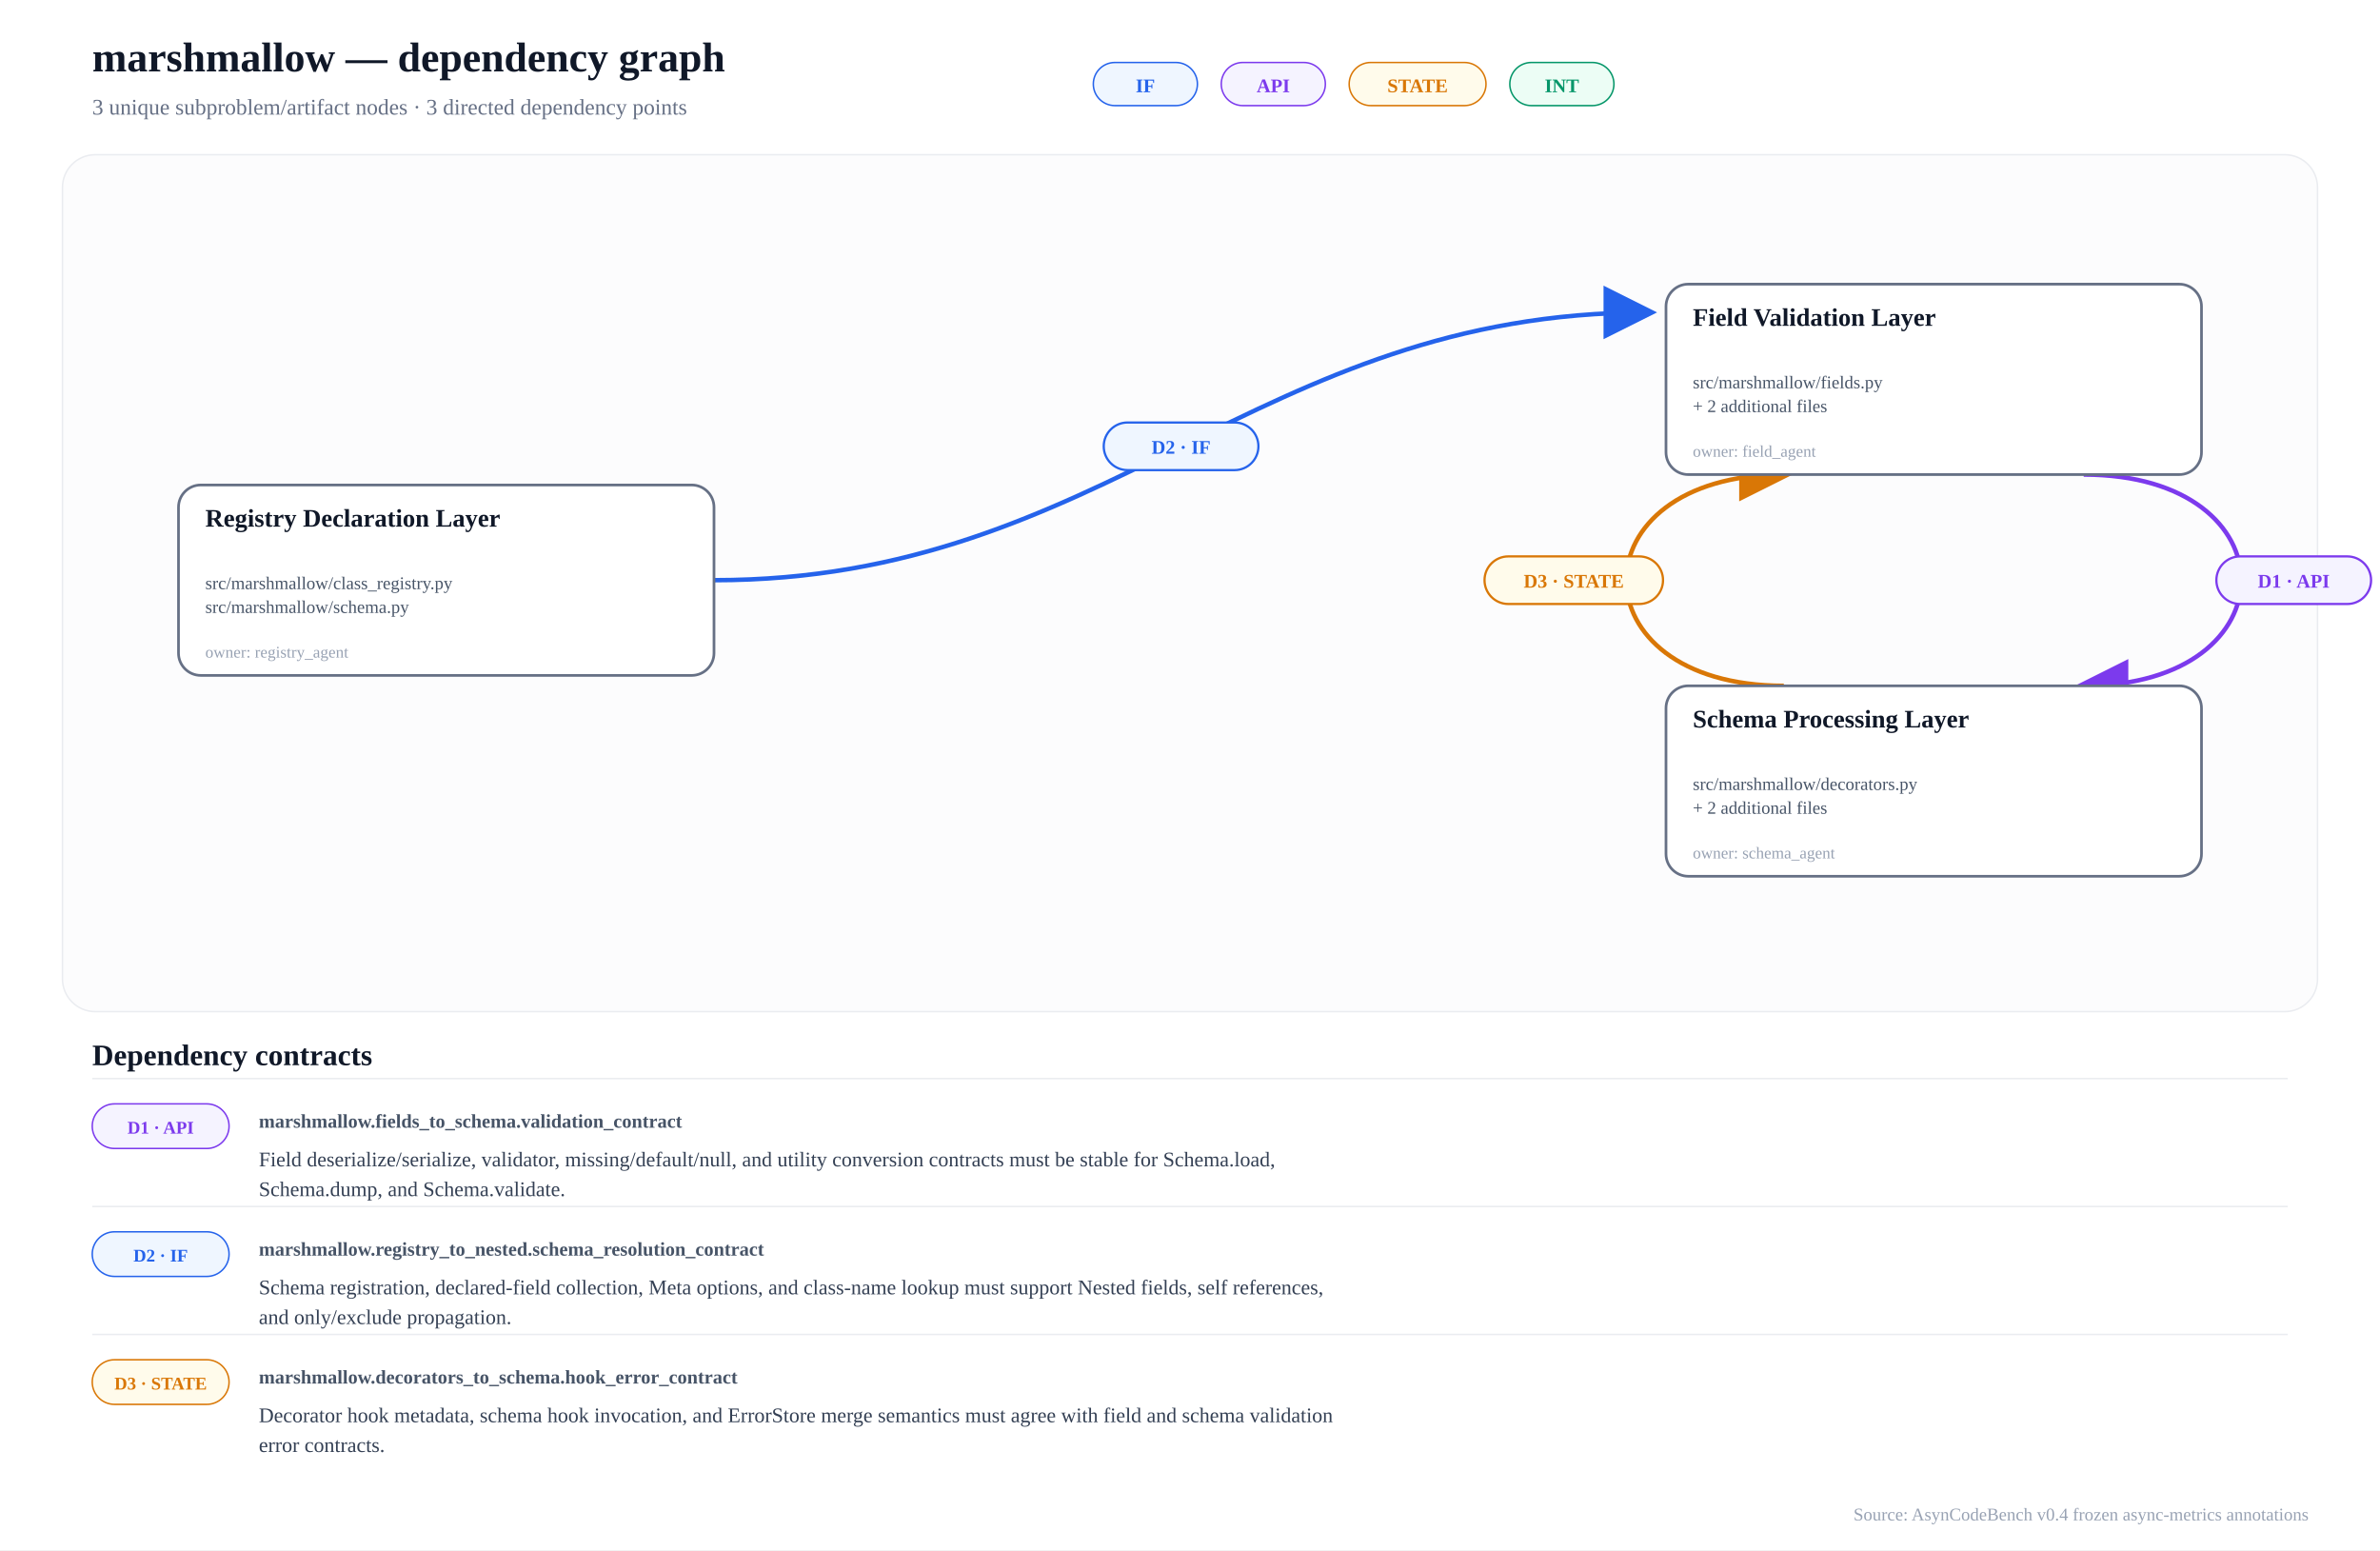
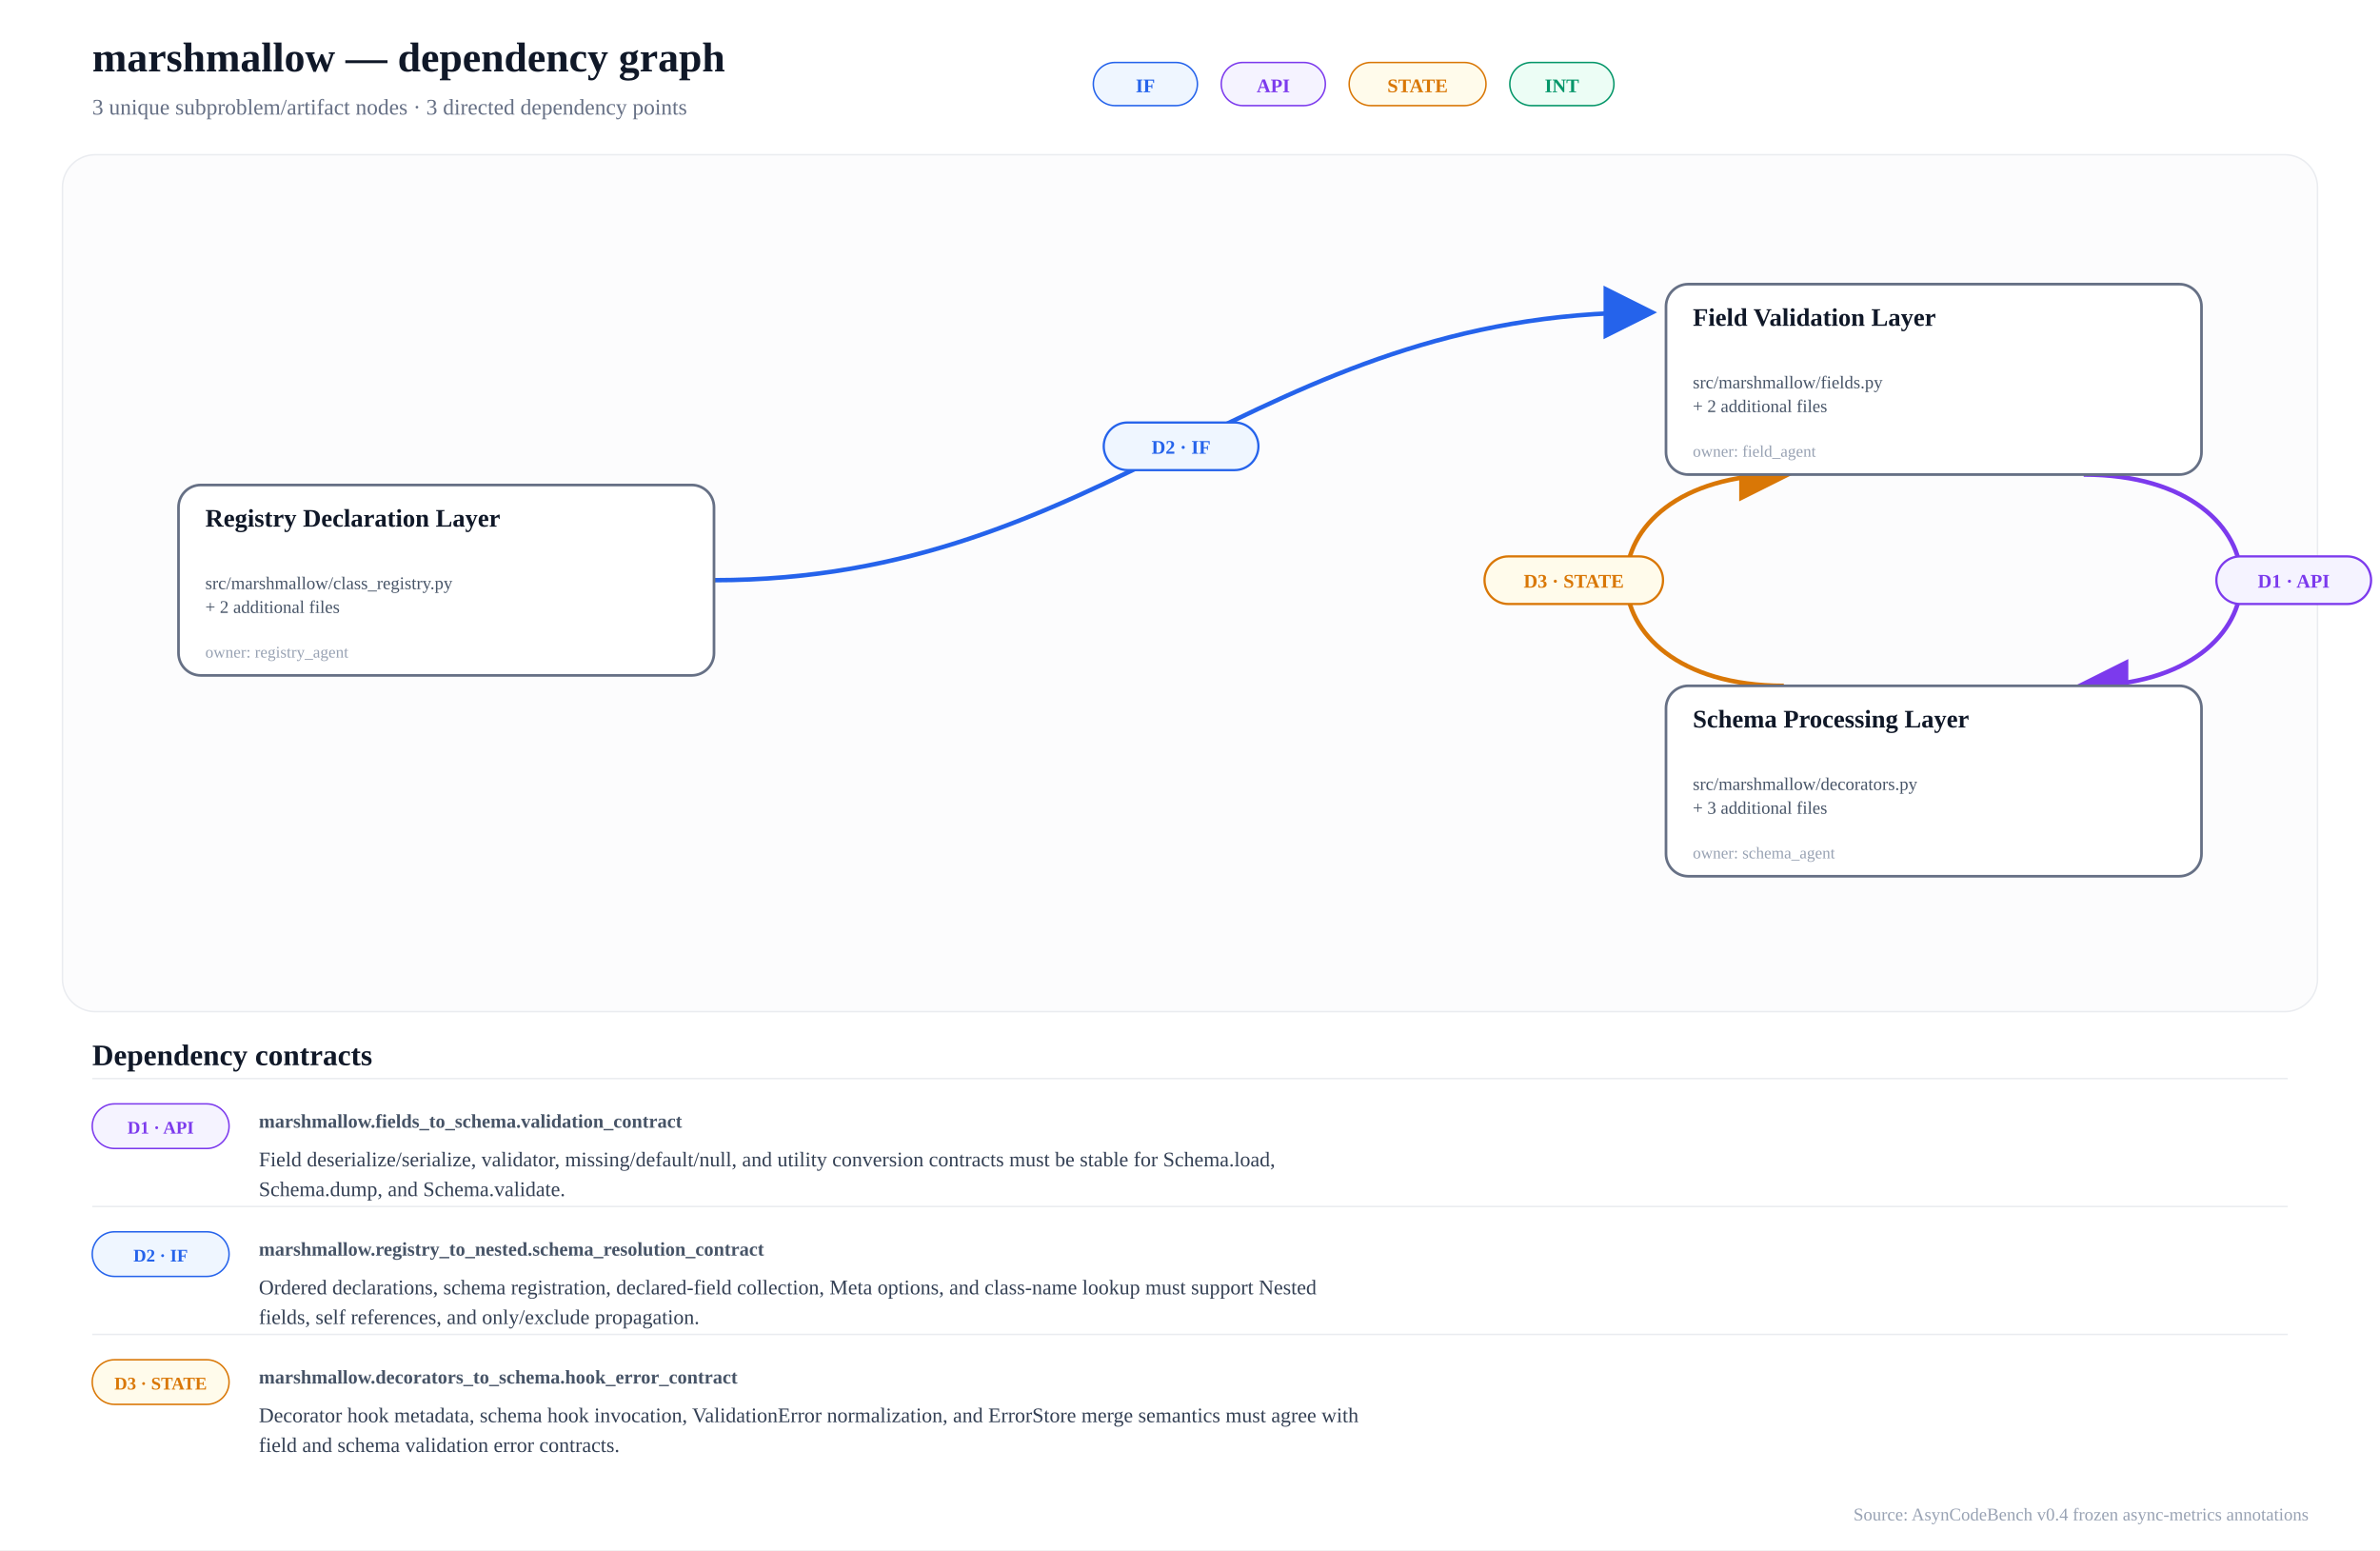
<svg xmlns="http://www.w3.org/2000/svg" width="1600" height="1042" viewBox="0 0 1600 1042" role="img" aria-labelledby="title desc">
  <defs>
    <marker id="arrow-if" markerWidth="12" markerHeight="12" refX="10" refY="6" orient="auto" markerUnits="strokeWidth">
      <path d="M 0 0 L 12 6 L 0 12 z" fill="#2563EB" />
    </marker>
    <marker id="arrow-api" markerWidth="12" markerHeight="12" refX="10" refY="6" orient="auto" markerUnits="strokeWidth">
      <path d="M 0 0 L 12 6 L 0 12 z" fill="#7C3AED" />
    </marker>
    <marker id="arrow-state" markerWidth="12" markerHeight="12" refX="10" refY="6" orient="auto" markerUnits="strokeWidth">
      <path d="M 0 0 L 12 6 L 0 12 z" fill="#D97706" />
    </marker>
    <marker id="arrow-int" markerWidth="12" markerHeight="12" refX="10" refY="6" orient="auto" markerUnits="strokeWidth">
      <path d="M 0 0 L 12 6 L 0 12 z" fill="#059669" />
    </marker>
  </defs>
  <rect x="0" y="0" width="1600" height="1042" fill="#FFFFFF" />
  <text x="62" y="48" font-size="28" fill="#101828" font-weight="700" text-anchor="start">
    <tspan x="62" dy="0">marshmallow — dependency graph</tspan>
  </text>
  <text x="62" y="77" font-size="15" fill="#667085" font-weight="400" text-anchor="start">
    <tspan x="62" dy="0">3 unique subproblem/artifact nodes · 3 directed dependency points</tspan>
  </text>
  <rect x="735" y="42" width="70" height="29" rx="14.5" fill="#EFF6FF" stroke="#2563EB" />
  <text x="770.0" y="62" font-size="13" fill="#2563EB" font-weight="700" text-anchor="middle">
    <tspan x="770.0" dy="0">IF</tspan>
  </text>
  <rect x="821" y="42" width="70" height="29" rx="14.5" fill="#F5F3FF" stroke="#7C3AED" />
  <text x="856.0" y="62" font-size="13" fill="#7C3AED" font-weight="700" text-anchor="middle">
    <tspan x="856.0" dy="0">API</tspan>
  </text>
  <rect x="907" y="42" width="92" height="29" rx="14.5" fill="#FFFBEB" stroke="#D97706" />
  <text x="953.0" y="62" font-size="13" fill="#D97706" font-weight="700" text-anchor="middle">
    <tspan x="953.0" dy="0">STATE</tspan>
  </text>
  <rect x="1015" y="42" width="70" height="29" rx="14.5" fill="#ECFDF5" stroke="#059669" />
  <text x="1050.0" y="62" font-size="13" fill="#059669" font-weight="700" text-anchor="middle">
    <tspan x="1050.0" dy="0">INT</tspan>
  </text>
  <rect x="42" y="104" width="1516" height="576" rx="22" fill="#FCFCFD" stroke="#EAECF0" />
  <path class="dependency-edge" data-edge="D1" data-source="field_validation_layer" data-target="schema_processing_layer" d="M 1400.8 319.0 C 1542.0 319.0, 1542.0 461.0, 1400.8 461.0" stroke="#7C3AED" stroke-width="3" fill="none" marker-end="url(#arrow-api)" />
  <path class="dependency-edge" data-edge="D2" data-source="registry_declaration_layer" data-target="field_validation_layer" d="M 480.0 390.0 C 743.76 390.0, 844.24 210.0, 1108.0 210.0" stroke="#2563EB" stroke-width="3" fill="none" marker-end="url(#arrow-if)" />
  <path class="dependency-edge" data-edge="D3" data-source="schema_processing_layer" data-target="field_validation_layer" d="M 1199.2 461.0 C 1058.0 461.0, 1058.0 319.0, 1199.2 319.0" stroke="#D97706" stroke-width="3" fill="none" marker-end="url(#arrow-state)" />
  <rect class="graph-node" data-node="registry_declaration_layer" x="120.0" y="326.0" width="360" height="128" rx="15" fill="#FFFFFF" stroke="#667085" stroke-width="1.8" />
  <text x="138.0" y="354.0" font-size="17" fill="#101828" font-weight="700" text-anchor="start">
    <tspan x="138.0" dy="0">Registry Declaration Layer</tspan>
  </text>
  <text x="138.0" y="396.0" font-size="12" fill="#475467" font-weight="400" text-anchor="start">
    <tspan x="138.0" dy="0">src/marshmallow/class_registry.py</tspan>
-     <tspan x="138.0" dy="16">src/marshmallow/schema.py</tspan>
+     <tspan x="138.0" dy="16">+ 2 additional files</tspan>
  </text>
  <text x="138.0" y="442.0" font-size="11" fill="#98A2B3" font-weight="400" text-anchor="start">
    <tspan x="138.0" dy="0">owner: registry_agent</tspan>
  </text>
  <rect class="graph-node" data-node="field_validation_layer" x="1120.0" y="191.0" width="360" height="128" rx="15" fill="#FFFFFF" stroke="#667085" stroke-width="1.8" />
  <text x="1138.0" y="219.0" font-size="17" fill="#101828" font-weight="700" text-anchor="start">
    <tspan x="1138.0" dy="0">Field Validation Layer</tspan>
  </text>
  <text x="1138.0" y="261.0" font-size="12" fill="#475467" font-weight="400" text-anchor="start">
    <tspan x="1138.0" dy="0">src/marshmallow/fields.py</tspan>
    <tspan x="1138.0" dy="16">+ 2 additional files</tspan>
  </text>
  <text x="1138.0" y="307.0" font-size="11" fill="#98A2B3" font-weight="400" text-anchor="start">
    <tspan x="1138.0" dy="0">owner: field_agent</tspan>
  </text>
  <rect class="graph-node" data-node="schema_processing_layer" x="1120.0" y="461.0" width="360" height="128" rx="15" fill="#FFFFFF" stroke="#667085" stroke-width="1.8" />
  <text x="1138.0" y="489.0" font-size="17" fill="#101828" font-weight="700" text-anchor="start">
    <tspan x="1138.0" dy="0">Schema Processing Layer</tspan>
  </text>
  <text x="1138.0" y="531.0" font-size="12" fill="#475467" font-weight="400" text-anchor="start">
    <tspan x="1138.0" dy="0">src/marshmallow/decorators.py</tspan>
-     <tspan x="1138.0" dy="16">+ 2 additional files</tspan>
+     <tspan x="1138.0" dy="16">+ 3 additional files</tspan>
  </text>
  <text x="1138.0" y="577.0" font-size="11" fill="#98A2B3" font-weight="400" text-anchor="start">
    <tspan x="1138.0" dy="0">owner: schema_agent</tspan>
  </text>
  <rect class="edge-label" data-edge="D1" x="1490.0" y="374.0" width="104" height="32" rx="16" fill="#F5F3FF" stroke="#7C3AED" stroke-width="1.5" />
  <text x="1542.0" y="395.0" font-size="13" fill="#7C3AED" font-weight="700" text-anchor="middle">
    <tspan x="1542.0" dy="0">D1 · API</tspan>
  </text>
  <rect class="edge-label" data-edge="D2" x="742.0" y="284.0" width="104" height="32" rx="16" fill="#EFF6FF" stroke="#2563EB" stroke-width="1.5" />
  <text x="794.0" y="305.0" font-size="13" fill="#2563EB" font-weight="700" text-anchor="middle">
    <tspan x="794.0" dy="0">D2 · IF</tspan>
  </text>
  <rect class="edge-label" data-edge="D3" x="998.0" y="374.0" width="120" height="32" rx="16" fill="#FFFBEB" stroke="#D97706" stroke-width="1.5" />
  <text x="1058.0" y="395.0" font-size="13" fill="#D97706" font-weight="700" text-anchor="middle">
    <tspan x="1058.0" dy="0">D3 · STATE</tspan>
  </text>
  <text x="62" y="716" font-size="20" fill="#101828" font-weight="700" text-anchor="start">
    <tspan x="62" dy="0">Dependency contracts</tspan>
  </text>
  <line x1="62" y1="725" x2="1538" y2="725" stroke="#EAECF0" />
  <rect x="62" y="742" width="92" height="30" rx="15" fill="#F5F3FF" stroke="#7C3AED" />
  <text x="108" y="762" font-size="12" fill="#7C3AED" font-weight="700" text-anchor="middle">
    <tspan x="108" dy="0">D1 · API</tspan>
  </text>
  <text x="174" y="758" font-size="13" fill="#475467" font-weight="600" text-anchor="start">
    <tspan x="174" dy="0">marshmallow.fields_to_schema.validation_contract</tspan>
  </text>
  <text x="174" y="784" font-size="14" fill="#344054" font-weight="400" text-anchor="start">
    <tspan x="174" dy="0">Field deserialize/serialize, validator, missing/default/null, and utility conversion contracts must be stable for Schema.load,</tspan>
    <tspan x="174" dy="20">Schema.dump, and Schema.validate.</tspan>
  </text>
  <line x1="62" y1="811" x2="1538" y2="811" stroke="#EAECF0" />
  <rect x="62" y="828" width="92" height="30" rx="15" fill="#EFF6FF" stroke="#2563EB" />
  <text x="108" y="848" font-size="12" fill="#2563EB" font-weight="700" text-anchor="middle">
    <tspan x="108" dy="0">D2 · IF</tspan>
  </text>
  <text x="174" y="844" font-size="13" fill="#475467" font-weight="600" text-anchor="start">
    <tspan x="174" dy="0">marshmallow.registry_to_nested.schema_resolution_contract</tspan>
  </text>
  <text x="174" y="870" font-size="14" fill="#344054" font-weight="400" text-anchor="start">
-     <tspan x="174" dy="0">Schema registration, declared-field collection, Meta options, and class-name lookup must support Nested fields, self references,</tspan>
-     <tspan x="174" dy="20">and only/exclude propagation.</tspan>
+     <tspan x="174" dy="0">Ordered declarations, schema registration, declared-field collection, Meta options, and class-name lookup must support Nested</tspan>
+     <tspan x="174" dy="20">fields, self references, and only/exclude propagation.</tspan>
  </text>
  <line x1="62" y1="897" x2="1538" y2="897" stroke="#EAECF0" />
  <rect x="62" y="914" width="92" height="30" rx="15" fill="#FFFBEB" stroke="#D97706" />
  <text x="108" y="934" font-size="12" fill="#D97706" font-weight="700" text-anchor="middle">
    <tspan x="108" dy="0">D3 · STATE</tspan>
  </text>
  <text x="174" y="930" font-size="13" fill="#475467" font-weight="600" text-anchor="start">
    <tspan x="174" dy="0">marshmallow.decorators_to_schema.hook_error_contract</tspan>
  </text>
  <text x="174" y="956" font-size="14" fill="#344054" font-weight="400" text-anchor="start">
-     <tspan x="174" dy="0">Decorator hook metadata, schema hook invocation, and ErrorStore merge semantics must agree with field and schema validation</tspan>
-     <tspan x="174" dy="20">error contracts.</tspan>
+     <tspan x="174" dy="0">Decorator hook metadata, schema hook invocation, ValidationError normalization, and ErrorStore merge semantics must agree with</tspan>
+     <tspan x="174" dy="20">field and schema validation error contracts.</tspan>
  </text>
  <text x="1552" y="1022" font-size="12" fill="#98A2B3" font-weight="400" text-anchor="end">
    <tspan x="1552" dy="0">Source: AsynCodeBench v0.4 frozen async-metrics annotations</tspan>
  </text>
</svg>
